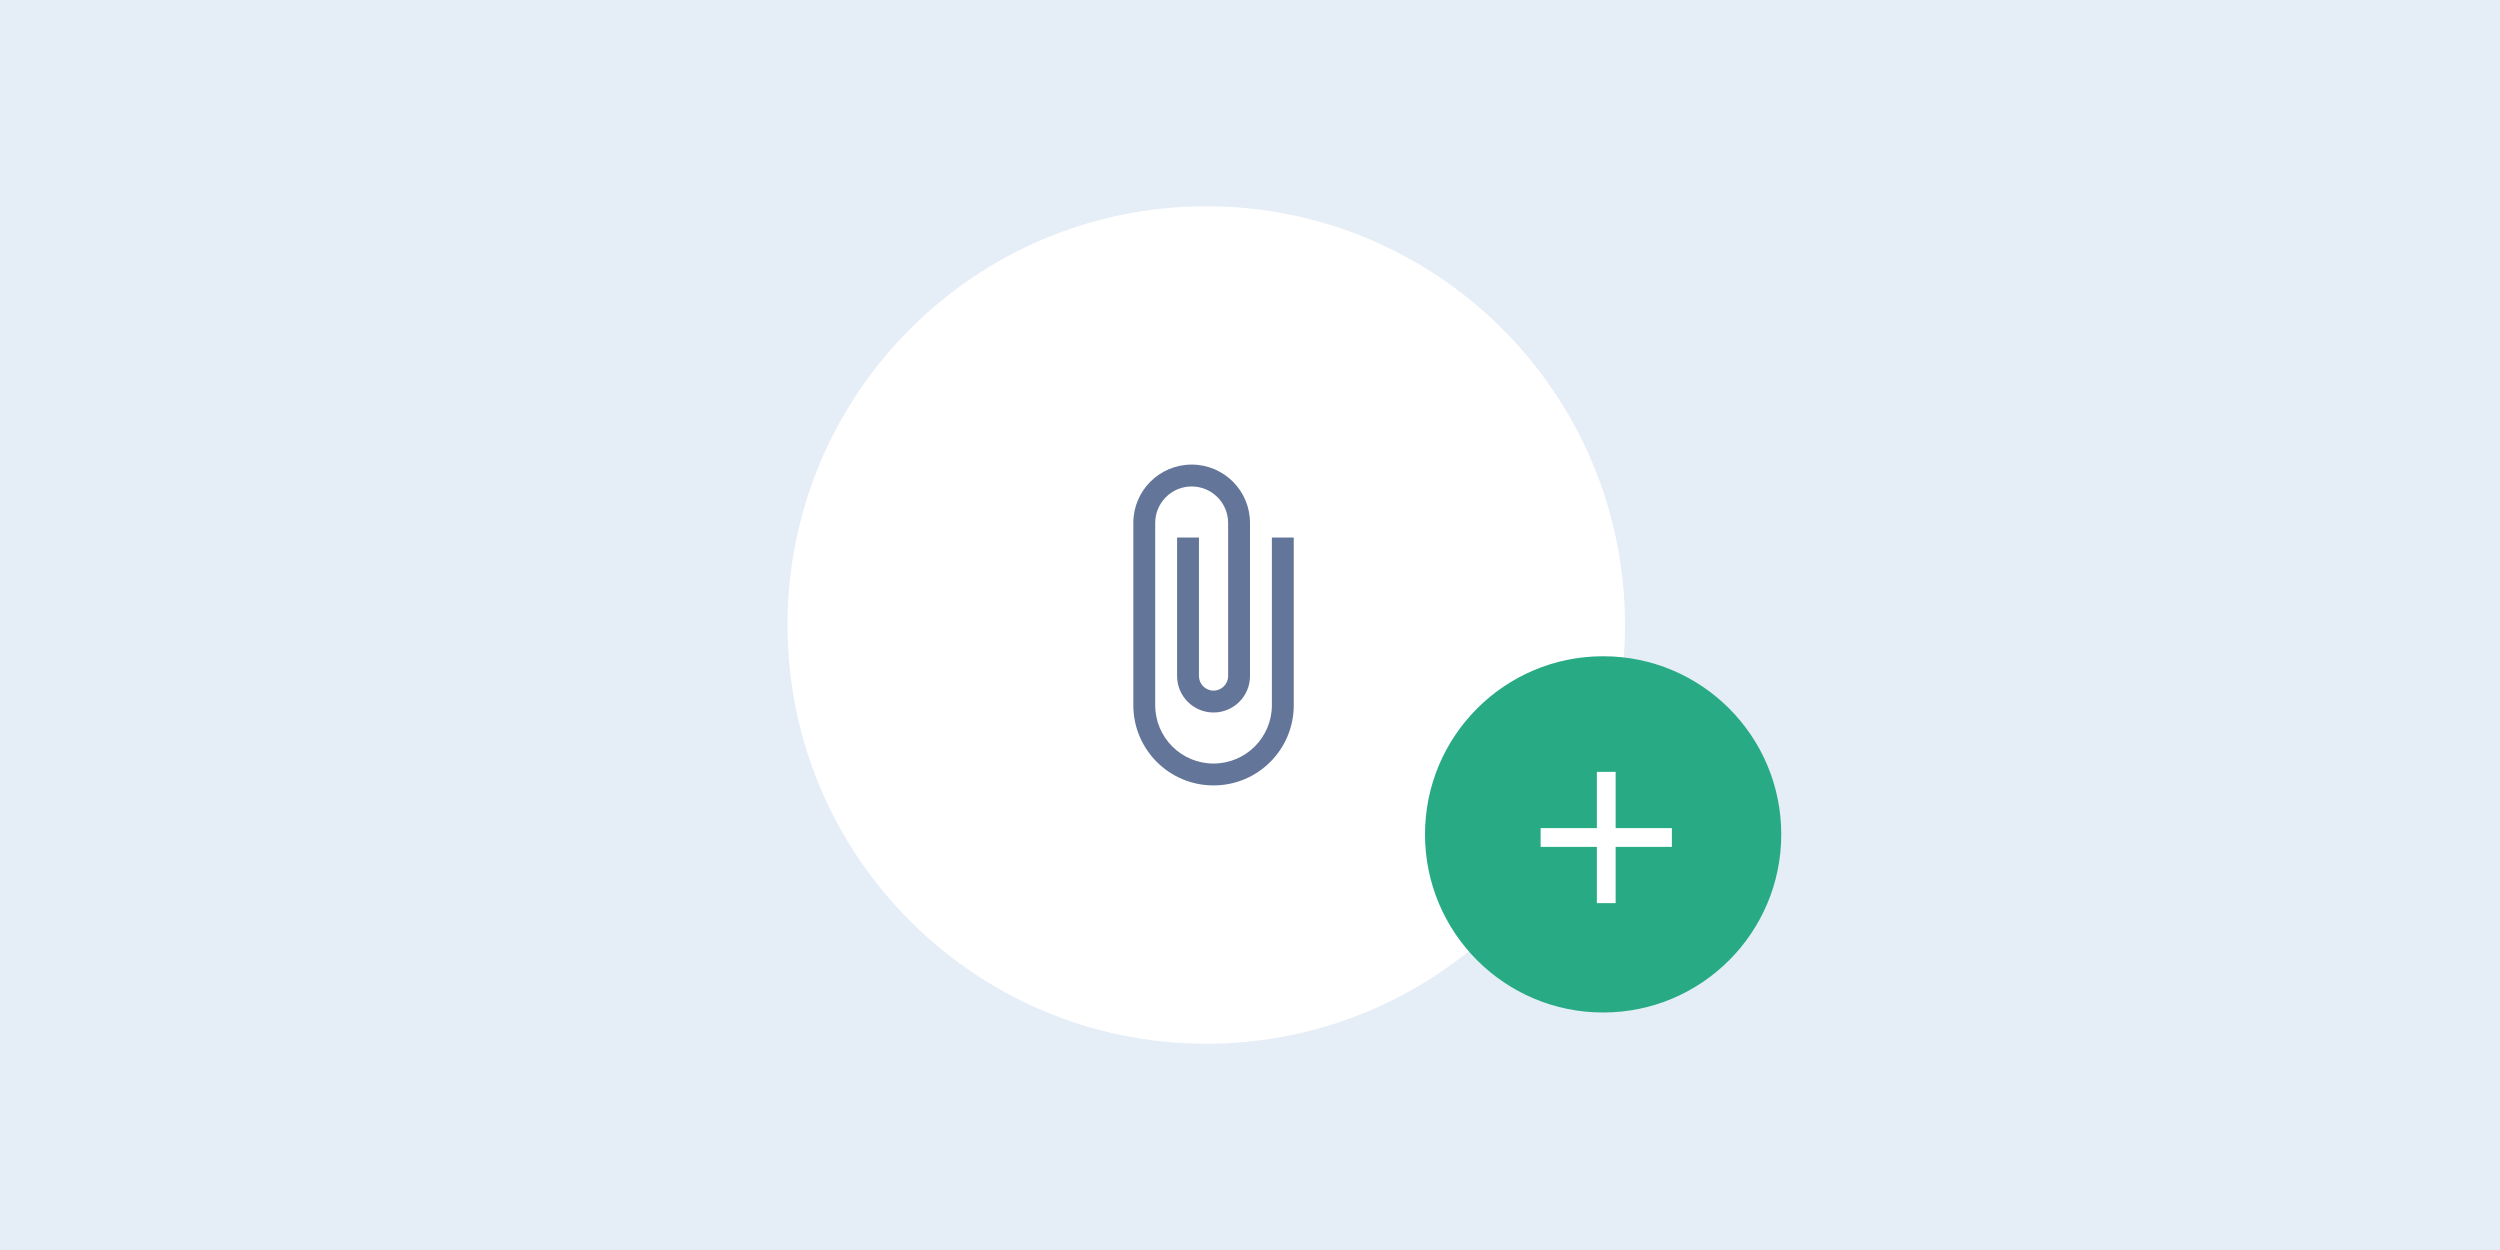
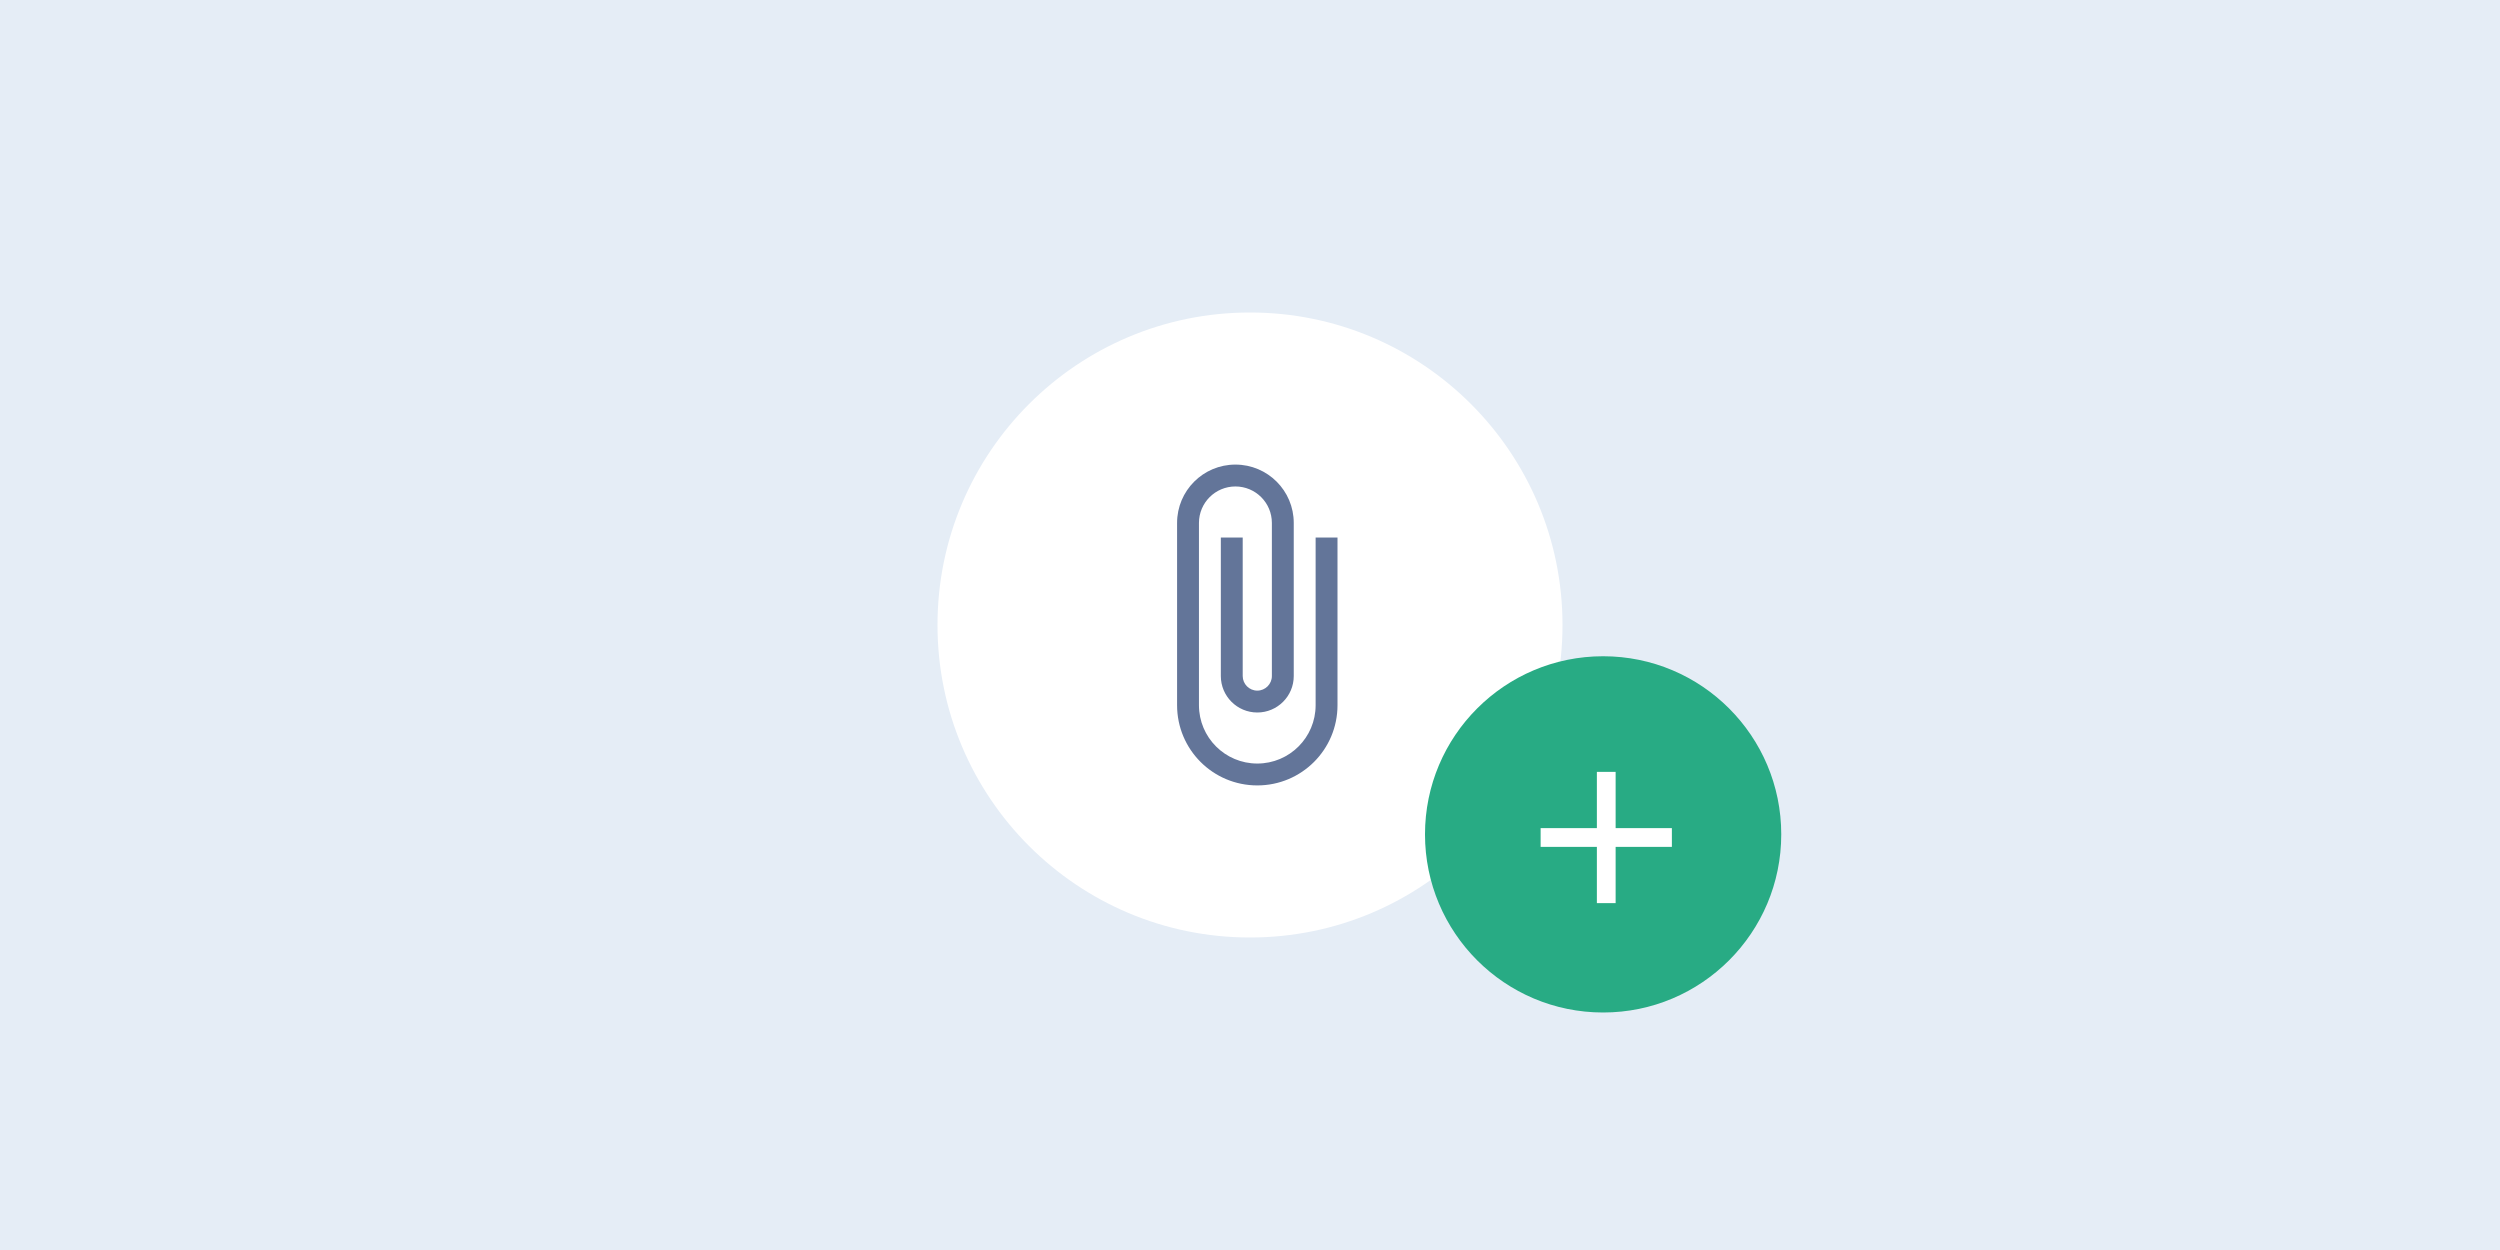
<svg xmlns="http://www.w3.org/2000/svg" fill="none" height="200" viewBox="0 0 400 200" width="400">
  <path d="m0 0h400v200h-400z" fill="#e5edf6" />
-   <circle cx="193" cy="100" fill="#fff" r="67" />
+   <circle cx="200" cy="100" fill="#fff" r="50" />
  <circle cx="256.5" cy="133.5" fill="#28ab84" r="28.5" />
-   <path d="m203.5 86v26.833c0 5.157-4.177 9.334-9.333 9.334-5.157 0-9.334-4.177-9.334-9.334v-29.166c0-3.22 2.614-5.833 5.834-5.833s5.833 2.613 5.833 5.833v24.5c0 1.283-1.05 2.333-2.333 2.333-1.284 0-2.334-1.05-2.334-2.333v-22.167h-3.5v22.167c0 3.22 2.614 5.833 5.834 5.833s5.833-2.613 5.833-5.833v-24.5c0-5.157-4.177-9.333-9.333-9.333-5.157 0-9.334 4.177-9.334 9.333v29.166c0 7.094 5.74 12.834 12.834 12.834 7.093 0 12.833-5.74 12.833-12.834v-26.833z" fill="#637599" />
+   <path d="m210.5 86v26.833c0 5.157-4.177 9.334-9.333 9.334-5.157 0-9.334-4.177-9.334-9.334v-29.166c0-3.22 2.614-5.833 5.834-5.833s5.833 2.613 5.833 5.833v24.5c0 1.283-1.05 2.333-2.333 2.333-1.284 0-2.334-1.05-2.334-2.333v-22.167h-3.5v22.167c0 3.22 2.614 5.833 5.834 5.833s5.833-2.613 5.833-5.833v-24.5c0-5.157-4.177-9.333-9.333-9.333-5.157 0-9.334 4.177-9.334 9.333v29.166c0 7.094 5.74 12.834 12.834 12.834 7.093 0 12.833-5.74 12.833-12.834v-26.833z" fill="#637599" />
  <path d="m267.5 135.5h-9v9h-3v-9h-9v-3h9v-9h3v9h9z" fill="#fff" />
</svg>
